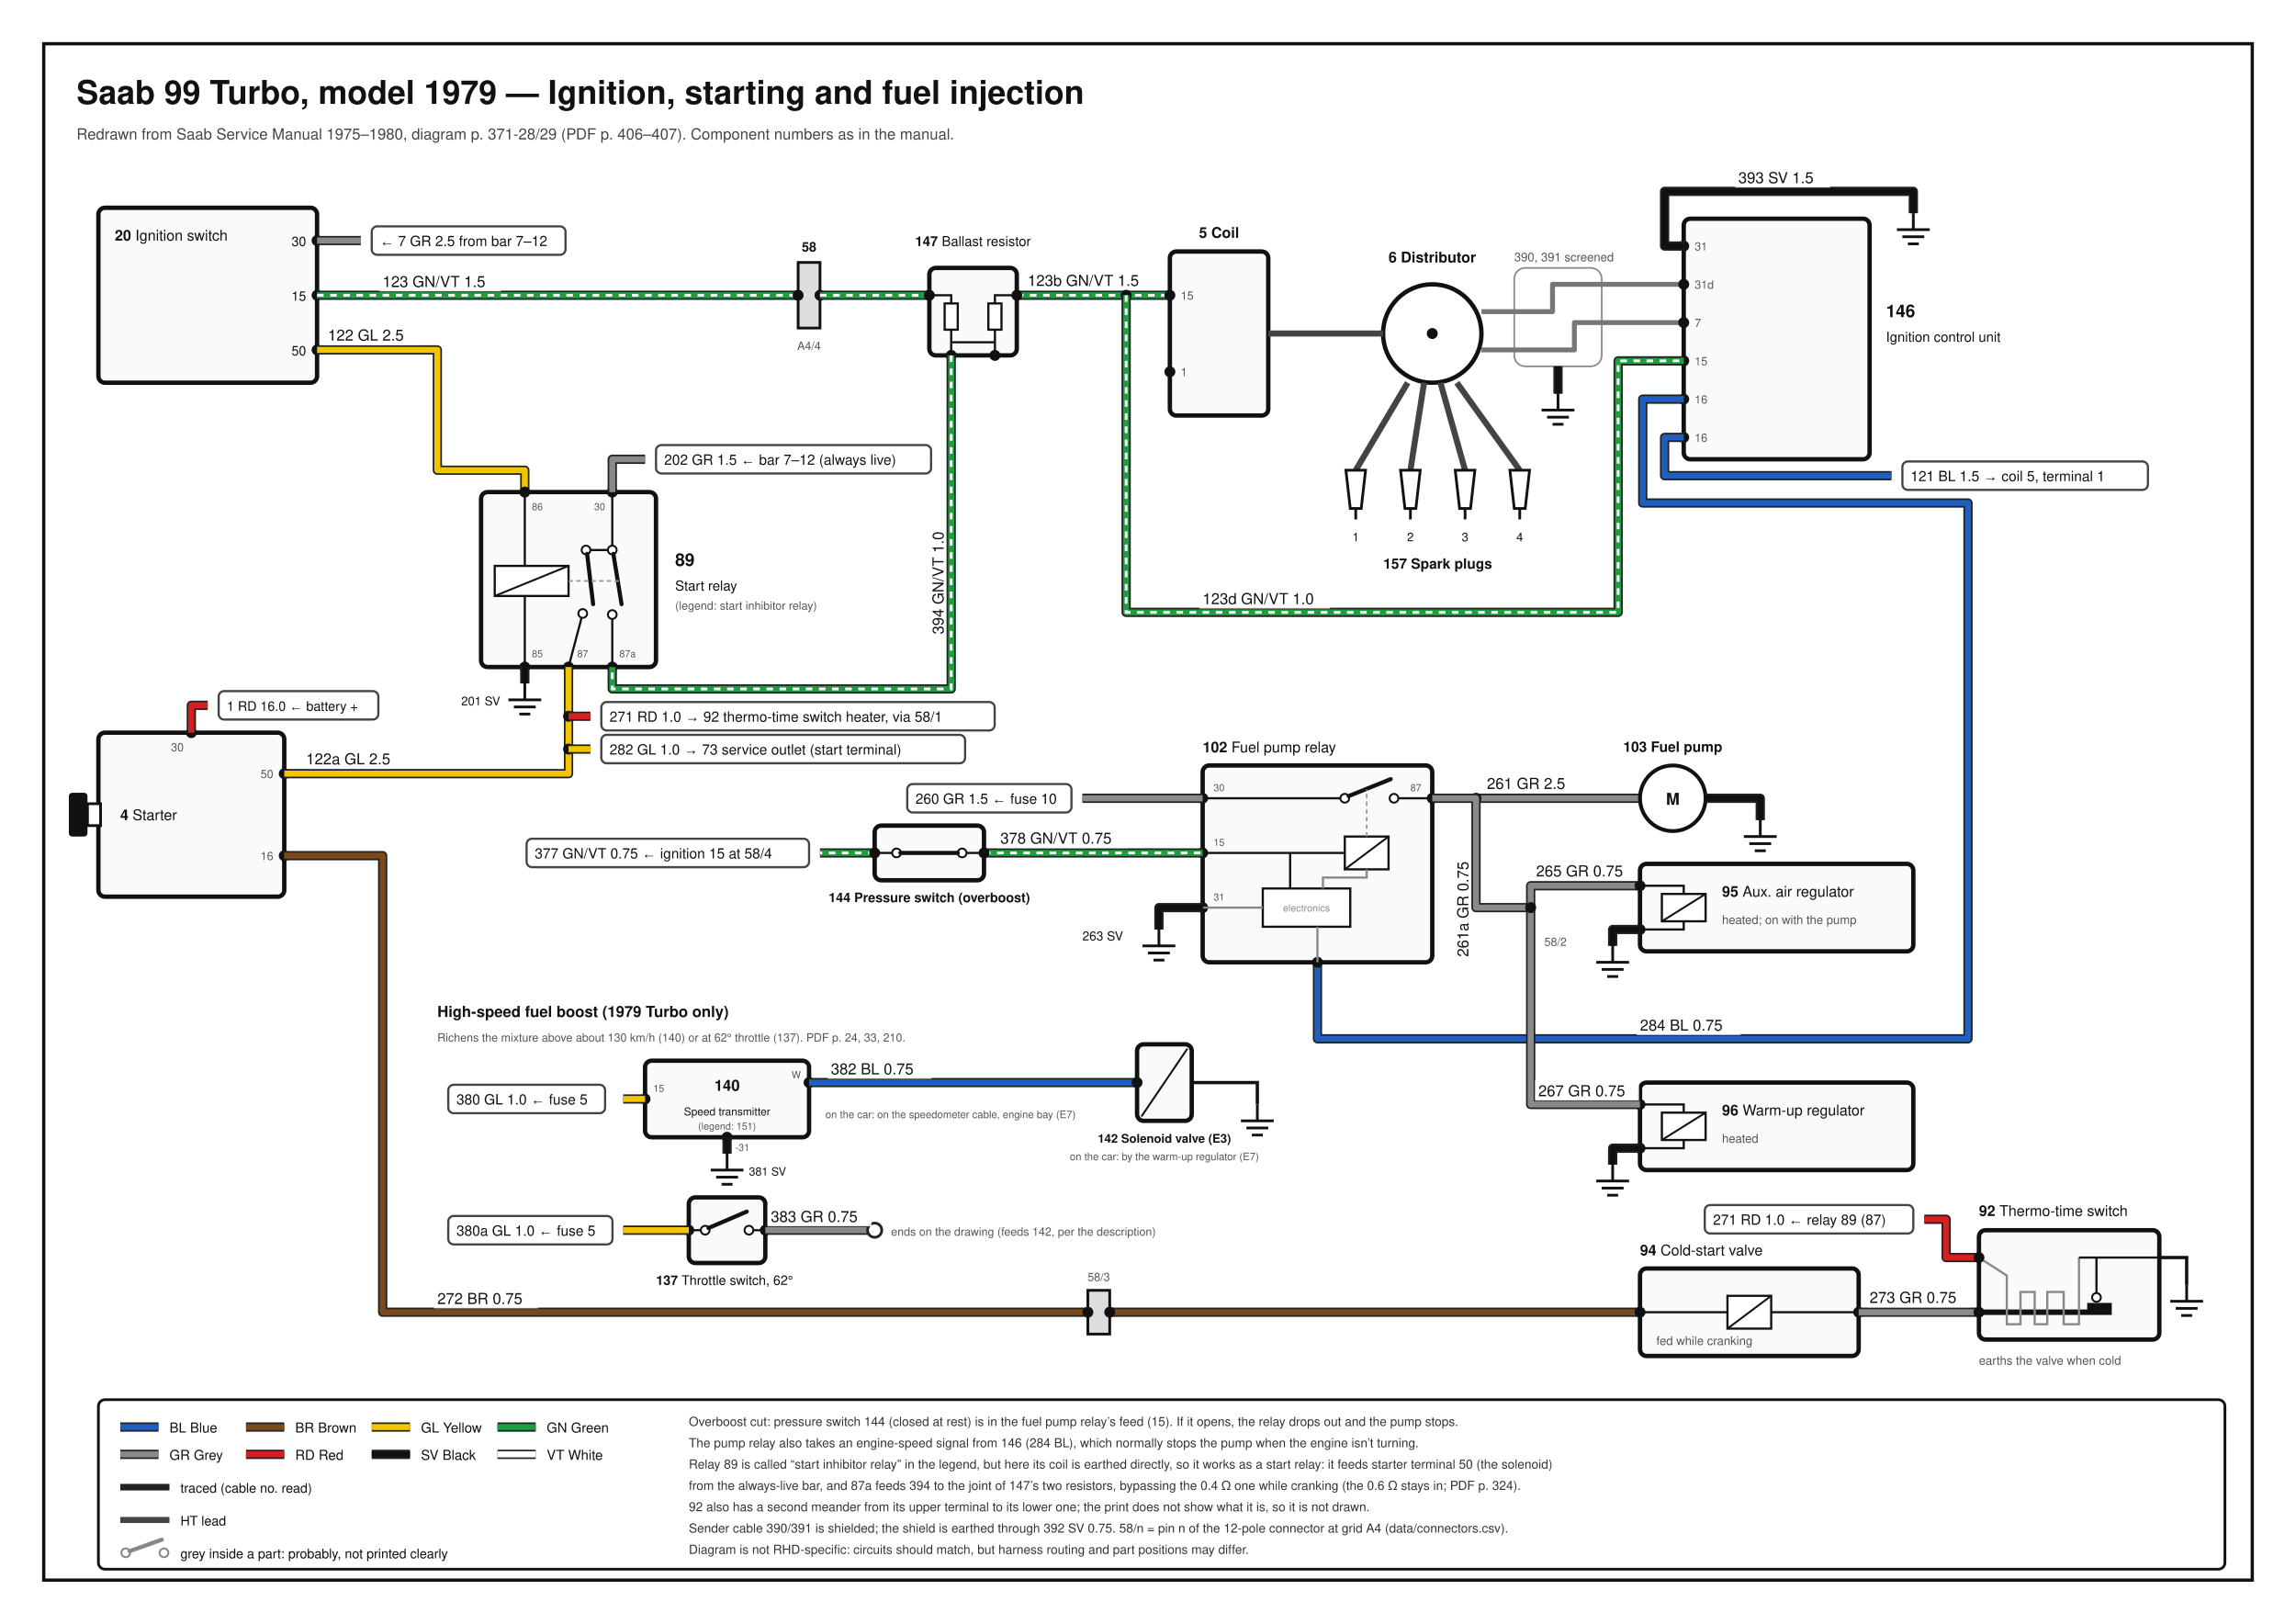
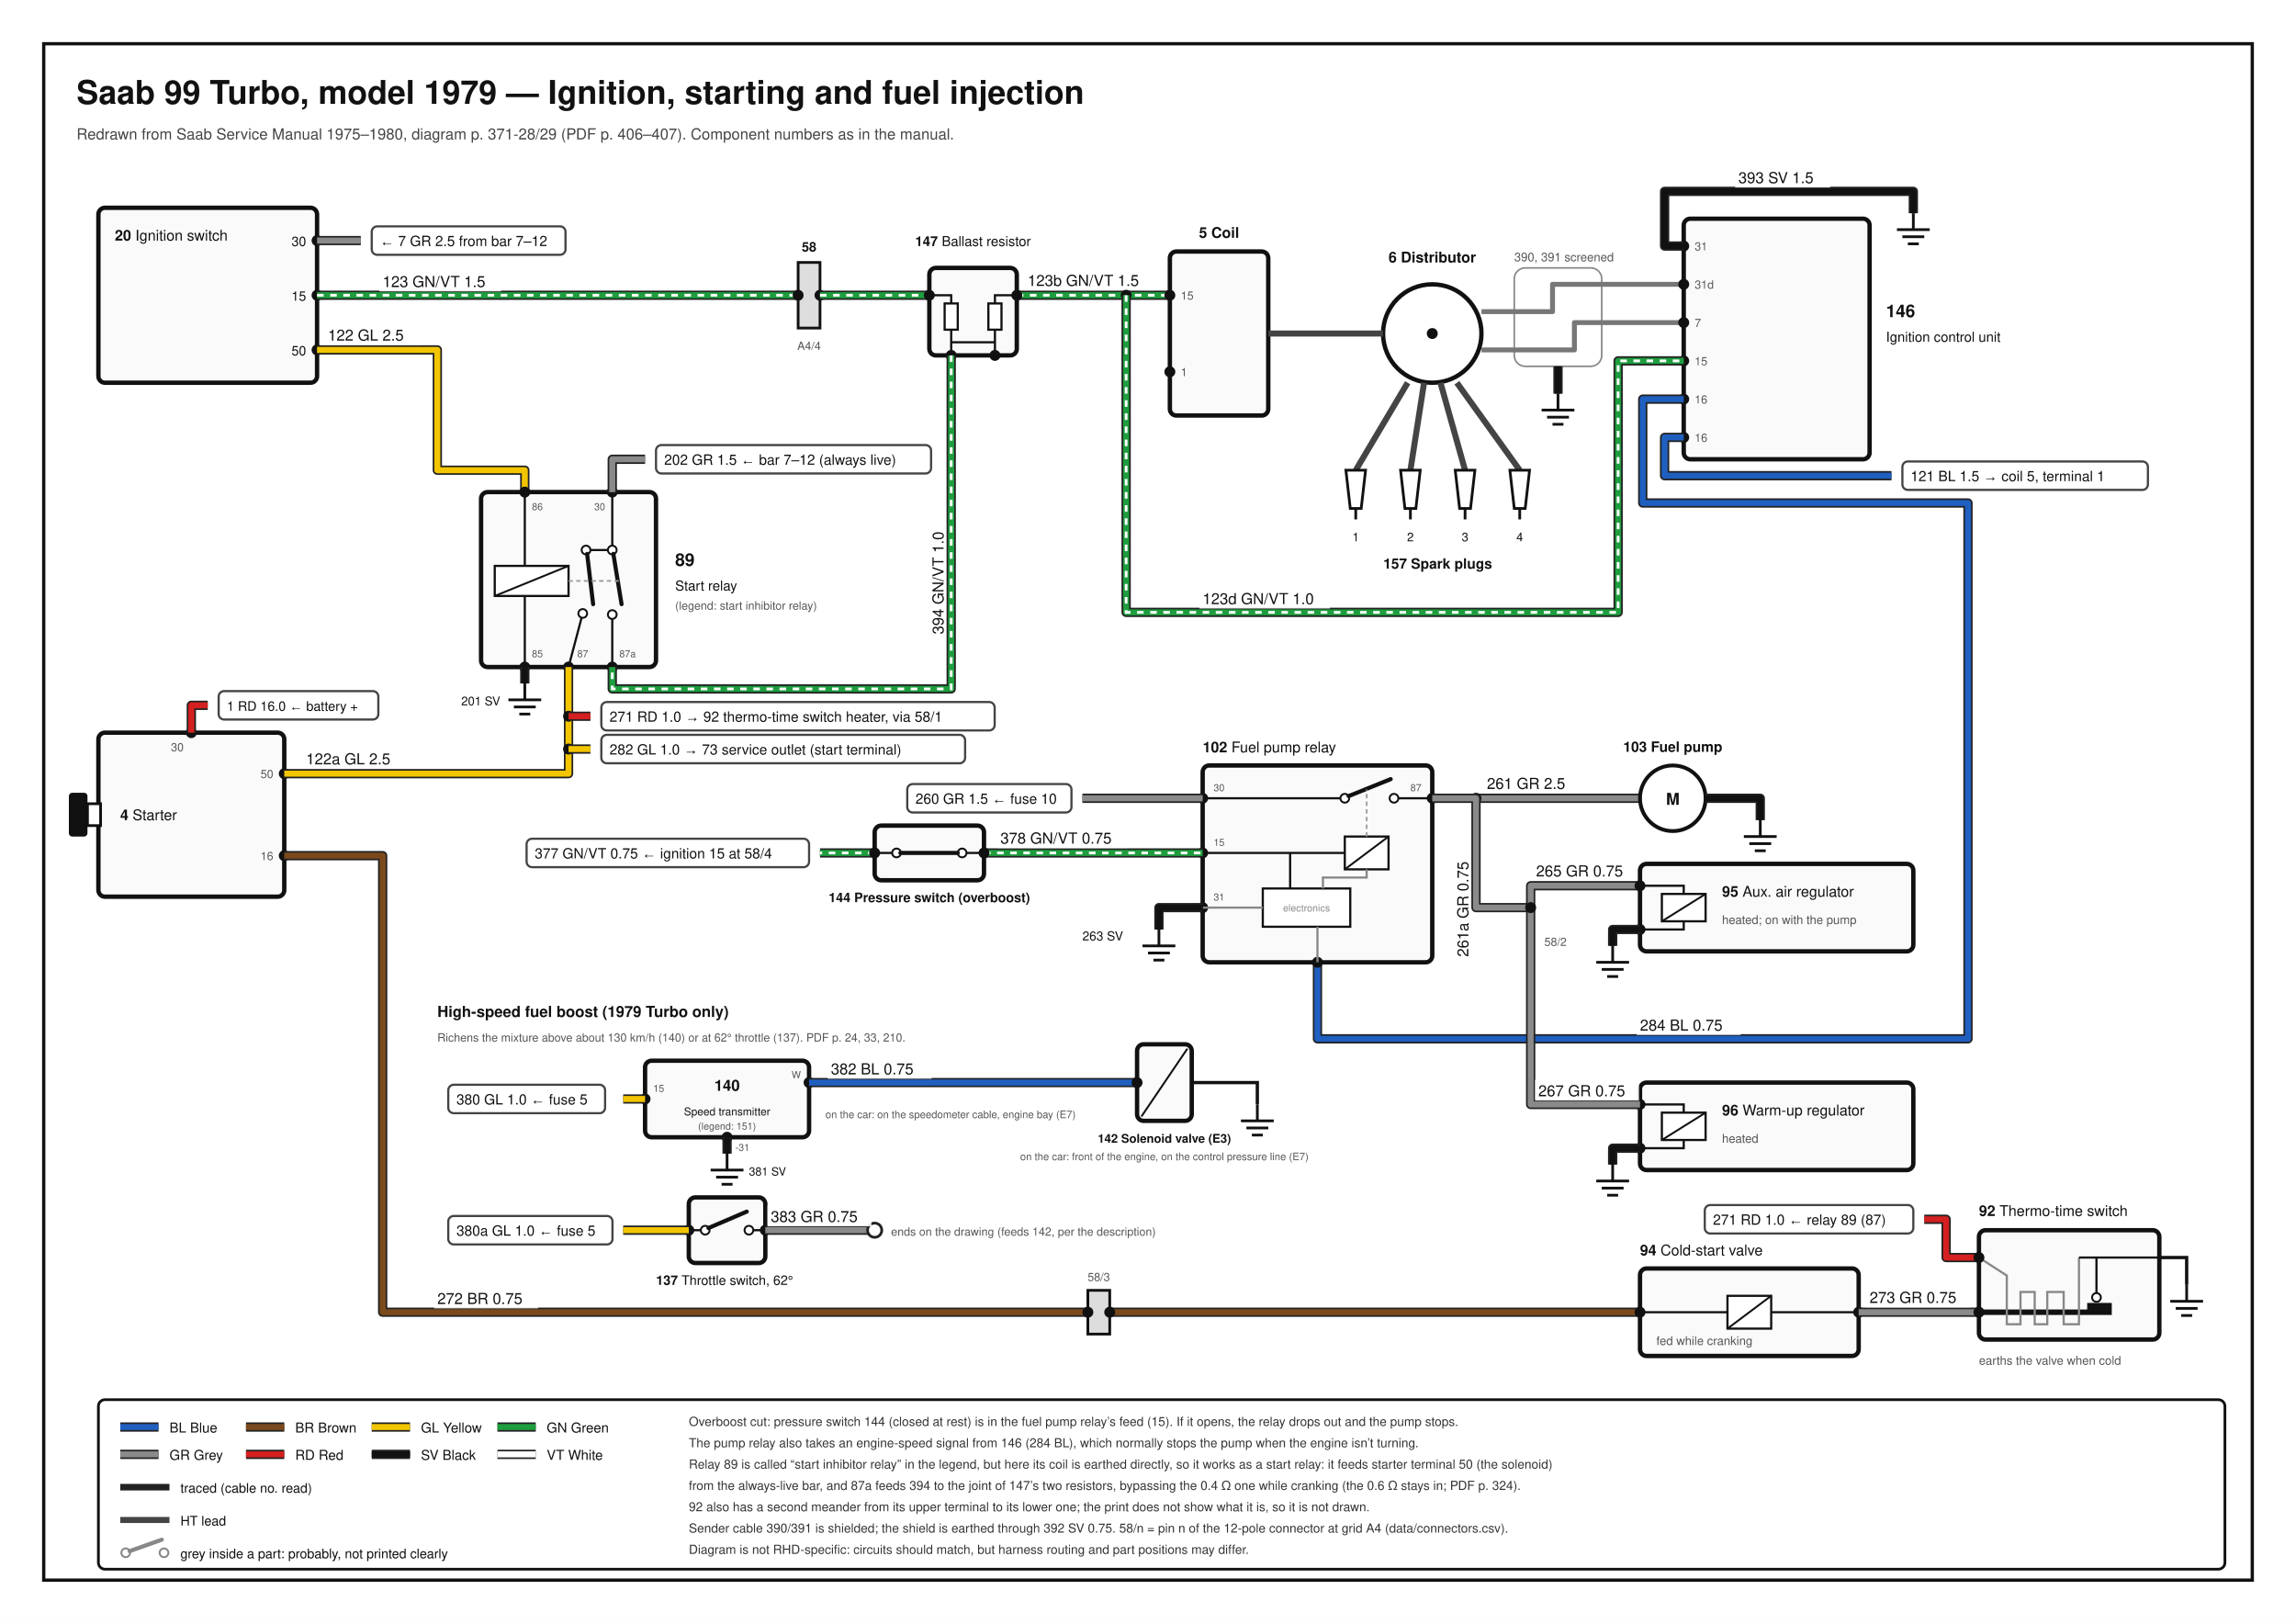
<svg xmlns="http://www.w3.org/2000/svg" width="420mm" height="297mm" viewBox="0 0 420 297" font-family="Helvetica, Arial, sans-serif">
  <rect width="420" height="297" fill="#fff" />
  <rect x="8" y="8" width="404" height="281" fill="none" stroke="#111" stroke-width=".6" />
  <text x="14" y="19" font-size="6" text-anchor="start" font-weight="bold" fill="#111">Saab 99 Turbo, model 1979 — Ignition, starting and fuel injection</text>
  <text x="14" y="25.5" font-size="2.8" text-anchor="start" font-weight="normal" fill="#444">Redrawn from Saab Service Manual 1975–1980, diagram p. 371-28/29 (PDF p. 406–407). Component numbers as in the manual.</text>
  <rect x="18" y="38" width="40" height="32" rx="1.2" fill="#fafafa" stroke="#111" stroke-width="0.8" />
  <text x="21" y="44" font-size="2.7" text-anchor="start" font-weight="normal" fill="#111">
    <tspan font-weight="bold">20</tspan> Ignition switch</text>
  <circle cx="58" cy="44" r="1.0" fill="#111" />
  <text x="56" y="45" font-size="2.4" text-anchor="end" font-weight="normal" fill="#111">30</text>
  <circle cx="58" cy="54" r="1.0" fill="#111" />
  <text x="56" y="55" font-size="2.4" text-anchor="end" font-weight="normal" fill="#111">15</text>
  <circle cx="58" cy="64" r="1.0" fill="#111" />
  <text x="56" y="65" font-size="2.4" text-anchor="end" font-weight="normal" fill="#111">50</text>
  <path d="M58,44 L66,44" fill="none" stroke="#222" stroke-width="1.7" stroke-linejoin="round" />
  <path d="M58,44 L66,44" fill="none" stroke="#8a8a8a" stroke-width="1.1" stroke-linejoin="round" />
  <rect x="68" y="41.4" width="35.448" height="5.2" rx="1" fill="#fff" stroke="#444" stroke-width=".4" />
  <text x="69.5" y="45" font-size="2.6" text-anchor="start" font-weight="normal" fill="#111">
    <tspan font-family="Arial">←</tspan> 7 GR 2.5 from bar 7–12</text>
  <path d="M58,54 L146,54" fill="none" stroke="#222" stroke-width="1.7" stroke-linejoin="round" />
  <path d="M58,54 L146,54" fill="none" stroke="#1e9e3e" stroke-width="1.1" stroke-linejoin="round" />
  <path d="M58,54 L146,54" fill="none" stroke="#ffffff" stroke-width="0.5" stroke-dasharray="1.2 1.2" />
  <rect x="69.4" y="49.5" width="22.26" height="3.8" fill="#fff" opacity=".85" />
  <text x="70" y="52.5" font-size="2.8" text-anchor="start" font-weight="normal" fill="#111">123 GN/VT 1.5</text>
  <path d="M58,64 L80,64 L80,86 L96,86 L96,90" fill="none" stroke="#222" stroke-width="1.7" stroke-linejoin="round" />
  <path d="M58,64 L80,64 L80,86 L96,86 L96,90" fill="none" stroke="#f2c500" stroke-width="1.1" stroke-linejoin="round" />
  <rect x="59.4" y="59.3" width="17.4" height="3.8" fill="#fff" opacity=".85" />
  <text x="60" y="62.3" font-size="2.8" text-anchor="start" font-weight="normal" fill="#111">122 GL 2.5</text>
  <rect x="18" y="134" width="34" height="30" rx="1.2" fill="#fafafa" stroke="#111" stroke-width="0.8" />
  <text x="22" y="150" font-size="2.7" text-anchor="start" font-weight="normal" fill="#111">
    <tspan font-weight="bold">4</tspan> Starter</text>
  <rect x="16" y="147" width="2.4" height="4" fill="#fff" stroke="#111" stroke-width=".5" />
  <rect x="12.6" y="145" width="3.4" height="8" rx=".6" fill="#111" />
  <circle cx="35" cy="134" r="1.0" fill="#111" />
  <text x="33.6" y="137.4" font-size="2.1" text-anchor="end" font-weight="normal" fill="#555">30</text>
  <circle cx="52" cy="141.5" r="1.0" fill="#111" />
  <text x="50" y="142.3" font-size="2.1" text-anchor="end" font-weight="normal" fill="#555">50</text>
  <circle cx="52" cy="156.5" r="1.0" fill="#111" />
  <text x="50" y="157.3" font-size="2.1" text-anchor="end" font-weight="normal" fill="#555">16</text>
  <path d="M35,134 L35,129 L38,129" fill="none" stroke="#222" stroke-width="1.7" stroke-linejoin="round" />
  <path d="M35,134 L35,129 L38,129" fill="none" stroke="#d42020" stroke-width="1.1" stroke-linejoin="round" />
  <rect x="40" y="126.4" width="29.208" height="5.2" rx="1" fill="#fff" stroke="#444" stroke-width=".4" />
  <text x="41.5" y="130" font-size="2.4" text-anchor="start" font-weight="normal" fill="#111">1 RD 16.0 <tspan font-family="Arial">←</tspan> battery +</text>
  <rect x="88" y="90" width="32" height="32" rx="1.2" fill="#fafafa" stroke="#111" stroke-width="0.8" />
  <text x="123.5" y="103.5" font-size="3.2" text-anchor="start" font-weight="bold" fill="#111">89</text>
  <text x="123.5" y="108" font-size="2.5" text-anchor="start" font-weight="normal" fill="#111">Start relay</text>
  <text x="123.5" y="111.5" font-size="2.1" text-anchor="start" font-weight="normal" fill="#555">(legend: start inhibitor relay)</text>
  <circle cx="96" cy="90" r="1.0" fill="#111" />
  <text x="97.3" y="93.3" font-size="1.8" text-anchor="start" font-weight="normal" fill="#555">86</text>
  <circle cx="112" cy="90" r="1.0" fill="#111" />
  <text x="110.7" y="93.3" font-size="1.8" text-anchor="end" font-weight="normal" fill="#555">30</text>
  <circle cx="96" cy="122" r="1.0" fill="#111" />
  <text x="97.3" y="120.2" font-size="1.8" text-anchor="start" font-weight="normal" fill="#555">85</text>
  <circle cx="104" cy="122" r="1.0" fill="#111" />
  <text x="105.6" y="120.2" font-size="1.8" text-anchor="start" font-weight="normal" fill="#555">87</text>
  <circle cx="112" cy="122" r="1.0" fill="#111" />
  <text x="113.3" y="120.2" font-size="1.8" text-anchor="start" font-weight="normal" fill="#555">87a</text>
  <rect x="90.5" y="103.5" width="13.5" height="5.5" fill="#fff" stroke="#111" stroke-width=".4" />
  <path d="M90.5,109 L104,103.5" stroke="#111" stroke-width=".35" />
  <path d="M96,90 L96,103.5" fill="none" stroke="#111" stroke-width=".4" />
  <path d="M96,109 L96,122" fill="none" stroke="#111" stroke-width=".4" />
  <circle cx="107.2" cy="100.6" r=".8" fill="#fff" stroke="#111" stroke-width=".35" />
  <circle cx="112" cy="100.6" r=".8" fill="#fff" stroke="#111" stroke-width=".35" />
  <path d="M112,90 L112,99.8" fill="none" stroke="#111" stroke-width=".4" />
  <path d="M108,100.6 L111.2,100.6" fill="none" stroke="#111" stroke-width=".4" />
  <circle cx="106.6" cy="112.2" r=".8" fill="#fff" stroke="#111" stroke-width=".35" />
  <circle cx="112" cy="112.4" r=".8" fill="#fff" stroke="#111" stroke-width=".35" />
  <path d="M106.39,112.97 L104,122" fill="none" stroke="#111" stroke-width=".4" />
  <path d="M112,113.2 L112,122" fill="none" stroke="#111" stroke-width=".4" />
  <path d="M107.4,101.3 L108.5,110.5" stroke="#111" stroke-width=".75" stroke-linecap="round" />
  <path d="M112.2,101.3 L113.7,110.5" stroke="#111" stroke-width=".75" stroke-linecap="round" />
  <path d="M104,106.25 L113.4,106.25" fill="none" stroke="#999" stroke-width=".3" stroke-dasharray=".8 .6" />
  <path d="M96,122 L96,125" fill="none" stroke="#222" stroke-width="1.7" stroke-linejoin="round" />
  <path d="M96,122 L96,125" fill="none" stroke="#111111" stroke-width="1.1" stroke-linejoin="round" />
  <path d="M96,125 v3 M93,128 h6 M94,129.3 h4 M95,130.6 h2" stroke="#111" stroke-width=".5" fill="none" />
  <text x="91.5" y="129" font-size="2.2" text-anchor="end" font-weight="normal" fill="#111">201 SV</text>
  <path d="M112,90 L112,84 L118,84" fill="none" stroke="#222" stroke-width="1.7" stroke-linejoin="round" />
  <path d="M112,90 L112,84 L118,84" fill="none" stroke="#8a8a8a" stroke-width="1.1" stroke-linejoin="round" />
  <rect x="120" y="81.4" width="50.32" height="5.2" rx="1" fill="#fff" stroke="#444" stroke-width=".4" />
  <text x="121.5" y="85" font-size="2.6" text-anchor="start" font-weight="normal" fill="#111">202 GR 1.5 <tspan font-family="Arial">←</tspan> bar 7–12 (always live)</text>
  <path d="M104,122 L104,141.5 L52,141.5" fill="none" stroke="#222" stroke-width="1.7" stroke-linejoin="round" />
  <path d="M104,122 L104,141.5 L52,141.5" fill="none" stroke="#f2c500" stroke-width="1.1" stroke-linejoin="round" />
  <rect x="55.4" y="136.8" width="19.02" height="3.8" fill="#fff" opacity=".85" />
  <text x="56" y="139.8" font-size="2.8" text-anchor="start" font-weight="normal" fill="#111">122a GL 2.5</text>
  <circle cx="104" cy="131" r="1.0" fill="#111" />
  <circle cx="104" cy="137" r="1.0" fill="#111" />
  <path d="M104,131 L108,131" fill="none" stroke="#222" stroke-width="1.7" stroke-linejoin="round" />
  <path d="M104,131 L108,131" fill="none" stroke="#d42020" stroke-width="1.1" stroke-linejoin="round" />
  <rect x="110" y="128.4" width="71.952" height="5.2" rx="1" fill="#fff" stroke="#444" stroke-width=".4" />
  <text x="111.5" y="132" font-size="2.6" text-anchor="start" font-weight="normal" fill="#111">271 RD 1.0 <tspan font-family="Arial">→</tspan> 92 thermo-time switch heater, via 58/1</text>
  <path d="M104,137 L108,137" fill="none" stroke="#222" stroke-width="1.7" stroke-linejoin="round" />
  <path d="M104,137 L108,137" fill="none" stroke="#f2c500" stroke-width="1.1" stroke-linejoin="round" />
  <rect x="110" y="134.4" width="66.544" height="5.2" rx="1" fill="#fff" stroke="#444" stroke-width=".4" />
  <text x="111.5" y="138" font-size="2.6" text-anchor="start" font-weight="normal" fill="#111">282 GL 1.0 <tspan font-family="Arial">→</tspan> 73 service outlet (start terminal)</text>
  <path d="M362,230 L356,230 L356,223 L352,223" fill="none" stroke="#222" stroke-width="1.7" stroke-linejoin="round" />
  <path d="M362,230 L356,230 L356,223 L352,223" fill="none" stroke="#d42020" stroke-width="1.1" stroke-linejoin="round" />
  <rect x="311.848" y="220.4" width="38.152" height="5.2" rx="1" fill="#fff" stroke="#444" stroke-width=".4" />
  <text x="313.348" y="224" font-size="2.6" text-anchor="start" font-weight="normal" fill="#111">271 RD 1.0 <tspan font-family="Arial">←</tspan> relay 89 (87)</text>
  <path d="M52,156.5 L70,156.5 L70,240 L300,240" fill="none" stroke="#222" stroke-width="1.7" stroke-linejoin="round" />
  <path d="M52,156.5 L70,156.5 L70,240 L300,240" fill="none" stroke="#7a4a1c" stroke-width="1.1" stroke-linejoin="round" />
  <rect x="79.4" y="235.5" width="19.02" height="3.8" fill="#fff" opacity=".85" />
  <text x="80" y="238.5" font-size="2.8" text-anchor="start" font-weight="normal" fill="#111">272 BR 0.75</text>
  <rect x="199" y="236" width="4" height="8" fill="#ddd" stroke="#111" stroke-width=".5" />
  <circle cx="199" cy="240" r="1.0" fill="#111" />
  <circle cx="203" cy="240" r="1.0" fill="#111" />
  <text x="201" y="234.3" font-size="2.1" text-anchor="middle" font-weight="normal" fill="#555">58/3</text>
  <rect x="146" y="48" width="4" height="12" fill="#ddd" stroke="#111" stroke-width=".5" />
  <circle cx="146" cy="54" r="1.0" fill="#111" />
  <circle cx="150" cy="54" r="1.0" fill="#111" />
  <text x="148" y="46" font-size="2.4" text-anchor="middle" font-weight="bold" fill="#111">58</text>
  <text x="148" y="64" font-size="2.1" text-anchor="middle" font-weight="normal" fill="#555">A4/4</text>
  <path d="M150,54 L170,54" fill="none" stroke="#222" stroke-width="1.7" stroke-linejoin="round" />
  <path d="M150,54 L170,54" fill="none" stroke="#1e9e3e" stroke-width="1.1" stroke-linejoin="round" />
  <path d="M150,54 L170,54" fill="none" stroke="#ffffff" stroke-width="0.5" stroke-dasharray="1.2 1.2" />
  <rect x="170" y="49" width="16" height="16" rx="1.2" fill="#fafafa" stroke="#111" stroke-width="0.8" />
  <text x="167.4" y="45" font-size="2.5" text-anchor="start" font-weight="normal" fill="#111">
    <tspan font-weight="bold">147</tspan> Ballast resistor</text>
  <circle cx="174" cy="65" r="1.0" fill="#111" />
  <rect x="172.8" y="55.5" width="2.4" height="4.8" fill="#fff" stroke="#111" stroke-width=".4" />
  <path d="M174,60.3 L174,65" fill="none" stroke="#111" stroke-width=".4" />
  <circle cx="182" cy="65" r="1.0" fill="#111" />
  <rect x="180.8" y="55.5" width="2.4" height="4.8" fill="#fff" stroke="#111" stroke-width=".4" />
  <path d="M182,60.3 L182,65" fill="none" stroke="#111" stroke-width=".4" />
  <path d="M170,54 L174,54 L174,55.5" fill="none" stroke="#111" stroke-width=".4" />
  <path d="M186,54 L182,54 L182,55.5" fill="none" stroke="#111" stroke-width=".4" />
  <path d="M174,62.6 L182,62.6" fill="none" stroke="#111" stroke-width=".4" />
  <path d="M186,54 L214,54" fill="none" stroke="#222" stroke-width="1.7" stroke-linejoin="round" />
  <path d="M186,54 L214,54" fill="none" stroke="#1e9e3e" stroke-width="1.1" stroke-linejoin="round" />
  <path d="M186,54 L214,54" fill="none" stroke="#ffffff" stroke-width="0.5" stroke-dasharray="1.2 1.2" />
  <rect x="187.4" y="49.3" width="23.88" height="3.8" fill="#fff" opacity=".85" />
  <text x="188" y="52.3" font-size="2.8" text-anchor="start" font-weight="normal" fill="#111">123b GN/VT 1.5</text>
  <circle cx="206" cy="54" r="1.0" fill="#111" />
  <circle cx="170" cy="54" r="1.0" fill="#111" />
  <circle cx="186" cy="54" r="1.0" fill="#111" />
  <path d="M174,65 L174,126 L112,126 L112,122" fill="none" stroke="#222" stroke-width="1.7" stroke-linejoin="round" />
  <path d="M174,65 L174,126 L112,126 L112,122" fill="none" stroke="#1e9e3e" stroke-width="1.1" stroke-linejoin="round" />
  <path d="M174,65 L174,126 L112,126 L112,122" fill="none" stroke="#ffffff" stroke-width="0.5" stroke-dasharray="1.2 1.2" />
  <text x="172.6" y="116" font-size="2.8" text-anchor="start" font-weight="normal" fill="#111" transform="rotate(-90 172.6 116)">394 GN/VT 1.0</text>
  <rect x="214" y="46" width="18" height="30" rx="1.2" fill="#fafafa" stroke="#111" stroke-width="0.8" />
  <text x="223" y="43.5" font-size="2.7" text-anchor="middle" font-weight="bold" fill="#111">5 Coil</text>
  <circle cx="214" cy="54" r="1.0" fill="#111" />
  <text x="216" y="54.8" font-size="2.1" text-anchor="start" font-weight="normal" fill="#555">15</text>
  <circle cx="214" cy="68" r="1.0" fill="#111" />
  <text x="216" y="68.8" font-size="2.1" text-anchor="start" font-weight="normal" fill="#555">1</text>
  <circle cx="262" cy="61" r="9" fill="#fff" stroke="#111" stroke-width=".8" />
  <circle cx="262" cy="61" r="1" fill="#111" />
  <text x="262" y="48" font-size="2.7" text-anchor="middle" font-weight="bold" fill="#111">6 Distributor</text>
  <path d="M232,61 L253,61" fill="none" stroke="#444" stroke-width="1.1" stroke-linejoin="round" />
  <path d="M257.5,70 L248,86" fill="none" stroke="#444" stroke-width="1.1" stroke-linejoin="round" />
  <path d="M246.2,86 h3.6 l-0.8,7 h-2 z" fill="#fff" stroke="#111" stroke-width=".5" />
  <path d="M248,93 v2" stroke="#111" stroke-width=".5" />
  <text x="248" y="99" font-size="2.2" text-anchor="middle" font-weight="normal" fill="#111">1</text>
  <path d="M260.5,70 L258,86" fill="none" stroke="#444" stroke-width="1.1" stroke-linejoin="round" />
  <path d="M256.2,86 h3.6 l-0.8,7 h-2 z" fill="#fff" stroke="#111" stroke-width=".5" />
  <path d="M258,93 v2" stroke="#111" stroke-width=".5" />
  <text x="258" y="99" font-size="2.2" text-anchor="middle" font-weight="normal" fill="#111">2</text>
  <path d="M263.5,70 L268,86" fill="none" stroke="#444" stroke-width="1.1" stroke-linejoin="round" />
  <path d="M266.2,86 h3.6 l-0.8,7 h-2 z" fill="#fff" stroke="#111" stroke-width=".5" />
  <path d="M268,93 v2" stroke="#111" stroke-width=".5" />
  <text x="268" y="99" font-size="2.2" text-anchor="middle" font-weight="normal" fill="#111">3</text>
  <path d="M266.5,70 L278,86" fill="none" stroke="#444" stroke-width="1.1" stroke-linejoin="round" />
  <path d="M276.2,86 h3.6 l-0.8,7 h-2 z" fill="#fff" stroke="#111" stroke-width=".5" />
  <path d="M278,93 v2" stroke="#111" stroke-width=".5" />
  <text x="278" y="99" font-size="2.2" text-anchor="middle" font-weight="normal" fill="#111">4</text>
  <text x="263" y="104" font-size="2.6" text-anchor="middle" font-weight="bold" fill="#111">157 Spark plugs</text>
  <rect x="277" y="49" width="16" height="18" rx="2" fill="none" stroke="#888" stroke-width=".3" />
  <path d="M271,57 L284,57 L284,52 L308,52" fill="none" stroke="#777" stroke-width="0.9" stroke-linejoin="round" />
  <text x="277" y="47.8" font-size="2.2" text-anchor="start" font-weight="normal" fill="#555">390, 391 screened</text>
  <path d="M271,64 L288,64 L288,59 L308,59" fill="none" stroke="#777" stroke-width="0.9" stroke-linejoin="round" />
  <path d="M285,67 L285,72" fill="none" stroke="#222" stroke-width="1.7" stroke-linejoin="round" />
  <path d="M285,67 L285,72" fill="none" stroke="#111111" stroke-width="1.1" stroke-linejoin="round" />
  <path d="M285,72 v3 M282,75 h6 M283,76.3 h4 M284,77.6 h2" stroke="#111" stroke-width=".5" fill="none" />
  <rect x="308" y="40" width="34" height="44" rx="1.2" fill="#fafafa" stroke="#111" stroke-width="0.8" />
  <text x="345" y="58" font-size="3.2" text-anchor="start" font-weight="bold" fill="#111">146</text>
  <text x="345" y="62.5" font-size="2.5" text-anchor="start" font-weight="normal" fill="#111">Ignition control unit</text>
  <circle cx="308" cy="45" r="1.0" fill="#111" />
  <text x="310" y="45.8" font-size="2.1" text-anchor="start" font-weight="normal" fill="#555">31</text>
  <circle cx="308" cy="52" r="1.0" fill="#111" />
  <text x="310" y="52.8" font-size="2.1" text-anchor="start" font-weight="normal" fill="#555">31d</text>
  <circle cx="308" cy="59" r="1.0" fill="#111" />
  <text x="310" y="59.8" font-size="2.1" text-anchor="start" font-weight="normal" fill="#555">7</text>
  <circle cx="308" cy="66" r="1.0" fill="#111" />
  <text x="310" y="66.8" font-size="2.1" text-anchor="start" font-weight="normal" fill="#555">15</text>
  <circle cx="308" cy="73" r="1.0" fill="#111" />
  <text x="310" y="73.8" font-size="2.1" text-anchor="start" font-weight="normal" fill="#555">16</text>
  <circle cx="308" cy="80" r="1.0" fill="#111" />
  <text x="310" y="80.8" font-size="2.1" text-anchor="start" font-weight="normal" fill="#555">16</text>
  <path d="M308,45 L304.5,45 L304.5,35 L350,35 L350,39" fill="none" stroke="#222" stroke-width="1.7" stroke-linejoin="round" />
  <path d="M308,45 L304.5,45 L304.5,35 L350,35 L350,39" fill="none" stroke="#111111" stroke-width="1.1" stroke-linejoin="round" />
  <rect x="317.4" y="30.5" width="17.4" height="3.8" fill="#fff" opacity=".85" />
  <text x="318" y="33.5" font-size="2.8" text-anchor="start" font-weight="normal" fill="#111">393 SV 1.5</text>
  <path d="M350,39 v3 M347,42 h6 M348,43.3 h4 M349,44.6 h2" stroke="#111" stroke-width=".5" fill="none" />
  <path d="M206,54 L206,112 L296,112 L296,66 L308,66" fill="none" stroke="#222" stroke-width="1.7" stroke-linejoin="round" />
  <path d="M206,54 L206,112 L296,112 L296,66 L308,66" fill="none" stroke="#1e9e3e" stroke-width="1.1" stroke-linejoin="round" />
  <path d="M206,54 L206,112 L296,112 L296,66 L308,66" fill="none" stroke="#ffffff" stroke-width="0.5" stroke-dasharray="1.2 1.2" />
  <rect x="219.4" y="107.5" width="23.88" height="3.8" fill="#fff" opacity=".85" />
  <text x="220" y="110.5" font-size="2.8" text-anchor="start" font-weight="normal" fill="#111">123d GN/VT 1.0</text>
  <path d="M308,80 L304.5,80 L304.5,87 L346,87" fill="none" stroke="#222" stroke-width="1.7" stroke-linejoin="round" />
  <path d="M308,80 L304.5,80 L304.5,87 L346,87" fill="none" stroke="#1f5fbf" stroke-width="1.1" stroke-linejoin="round" />
  <rect x="348" y="84.4" width="44.912" height="5.2" rx="1" fill="#fff" stroke="#444" stroke-width=".4" />
  <text x="349.5" y="88" font-size="2.6" text-anchor="start" font-weight="normal" fill="#111">121 BL 1.5 <tspan font-family="Arial">→</tspan> coil 5, terminal 1</text>
  <path d="M308,73 L300.5,73 L300.5,92 L360,92 L360,190 L241,190 L241,176" fill="none" stroke="#222" stroke-width="1.7" stroke-linejoin="round" />
  <path d="M308,73 L300.5,73 L300.5,92 L360,92 L360,190 L241,190 L241,176" fill="none" stroke="#1f5fbf" stroke-width="1.1" stroke-linejoin="round" />
  <rect x="299.4" y="185.5" width="19.02" height="3.8" fill="#fff" opacity=".85" />
  <text x="300" y="188.5" font-size="2.8" text-anchor="start" font-weight="normal" fill="#111">284 BL 0.75</text>
  <rect x="220" y="140" width="42" height="36" rx="1.2" fill="#fafafa" stroke="#111" stroke-width="0.8" />
  <text x="220" y="137.6" font-size="2.7" text-anchor="start" font-weight="normal" fill="#111">
    <tspan font-weight="bold">102</tspan> Fuel pump relay</text>
  <circle cx="220" cy="146" r="1.0" fill="#111" />
  <text x="222" y="144.7" font-size="1.8" text-anchor="start" font-weight="normal" fill="#555">30</text>
  <circle cx="220" cy="156" r="1.0" fill="#111" />
  <text x="222" y="154.7" font-size="1.8" text-anchor="start" font-weight="normal" fill="#555">15</text>
  <circle cx="220" cy="166" r="1.0" fill="#111" />
  <text x="222" y="164.7" font-size="1.8" text-anchor="start" font-weight="normal" fill="#555">31</text>
  <circle cx="262" cy="146" r="1.0" fill="#111" />
  <text x="260" y="144.7" font-size="1.8" text-anchor="end" font-weight="normal" fill="#555">87</text>
  <circle cx="241" cy="176" r="1.0" fill="#111" />
  <path d="M220,146 L245.2,146" fill="none" stroke="#111" stroke-width=".4" />
  <circle cx="246" cy="146" r=".8" fill="#fff" stroke="#111" stroke-width=".35" />
  <circle cx="255" cy="146" r=".8" fill="#fff" stroke="#111" stroke-width=".35" />
  <path d="M255.8,146 L262,146" fill="none" stroke="#111" stroke-width=".4" />
  <path d="M246.7,145.6 L254.4,142.5" stroke="#111" stroke-width=".75" stroke-linecap="round" />
  <rect x="246" y="153" width="8" height="6" fill="#fff" stroke="#111" stroke-width=".4" />
  <path d="M246,159 L254,153" stroke="#111" stroke-width=".35" />
  <path d="M220,156 L246,156" fill="none" stroke="#111" stroke-width=".4" />
  <path d="M250,153 L250,144.4" fill="none" stroke="#999" stroke-width=".3" stroke-dasharray=".8 .6" />
  <rect x="231" y="162.5" width="16" height="7" fill="#fff" stroke="#111" stroke-width=".4" />
  <text x="239.0" y="166.7" font-size="1.8" text-anchor="middle" font-weight="normal" fill="#888">electronics</text>
  <path d="M236,156 L236,162.5" fill="none" stroke="#111" stroke-width=".4" />
  <path d="M220,166 L231,166" fill="none" stroke="#888" stroke-width=".4" />
  <path d="M250,159 L250,160.5 L242,160.5 L242,162.5" fill="none" stroke="#888" stroke-width=".4" />
  <path d="M241,169.5 L241,176" fill="none" stroke="#888" stroke-width=".4" />
  <path d="M220,146 L198,146" fill="none" stroke="#222" stroke-width="1.7" stroke-linejoin="round" />
  <path d="M220,146 L198,146" fill="none" stroke="#8a8a8a" stroke-width="1.1" stroke-linejoin="round" />
  <rect x="165.96" y="143.4" width="30.04" height="5.2" rx="1" fill="#fff" stroke="#444" stroke-width=".4" />
  <text x="167.46" y="147" font-size="2.6" text-anchor="start" font-weight="normal" fill="#111">260 GR 1.5 <tspan font-family="Arial">←</tspan> fuse 10</text>
  <rect x="160" y="151" width="20" height="10" rx="1.2" fill="#fafafa" stroke="#111" stroke-width="0.8" />
  <path d="M160,156 L163.2,156" fill="none" stroke="#111" stroke-width=".4" />
  <path d="M176.8,156 L180,156" fill="none" stroke="#111" stroke-width=".4" />
  <circle cx="164" cy="156" r=".8" fill="#fff" stroke="#111" stroke-width=".35" />
  <circle cx="176" cy="156" r=".8" fill="#fff" stroke="#111" stroke-width=".35" />
  <path d="M164.7,156 L175.2,156" stroke="#111" stroke-width=".75" stroke-linecap="round" />
  <text x="170" y="165" font-size="2.4" text-anchor="middle" font-weight="bold" fill="#111">144 Pressure switch (overboost)</text>
  <path d="M180,156 L220,156" fill="none" stroke="#222" stroke-width="1.7" stroke-linejoin="round" />
  <path d="M180,156 L220,156" fill="none" stroke="#1e9e3e" stroke-width="1.1" stroke-linejoin="round" />
  <path d="M180,156 L220,156" fill="none" stroke="#ffffff" stroke-width="0.5" stroke-dasharray="1.2 1.2" />
  <rect x="182.4" y="151.3" width="23.88" height="3.8" fill="#fff" opacity=".85" />
  <text x="183" y="154.3" font-size="2.8" text-anchor="start" font-weight="normal" fill="#111">378 GN/VT 0.75</text>
  <path d="M160,156 L150,156" fill="none" stroke="#222" stroke-width="1.7" stroke-linejoin="round" />
  <path d="M160,156 L150,156" fill="none" stroke="#1e9e3e" stroke-width="1.1" stroke-linejoin="round" />
  <path d="M160,156 L150,156" fill="none" stroke="#ffffff" stroke-width="0.5" stroke-dasharray="1.2 1.2" />
  <rect x="96.328" y="153.4" width="51.672" height="5.2" rx="1" fill="#fff" stroke="#444" stroke-width=".4" />
  <text x="97.828" y="157" font-size="2.6" text-anchor="start" font-weight="normal" fill="#111">377 GN/VT 0.75 <tspan font-family="Arial">←</tspan> ignition 15 at 58/4</text>
  <circle cx="160" cy="156" r="1.0" fill="#111" />
  <circle cx="180" cy="156" r="1.0" fill="#111" />
  <path d="M220,166 L212,166 L212,170" fill="none" stroke="#222" stroke-width="1.7" stroke-linejoin="round" />
  <path d="M220,166 L212,166 L212,170" fill="none" stroke="#111111" stroke-width="1.1" stroke-linejoin="round" />
  <path d="M212,170 v3 M209,173 h6 M210,174.3 h4 M211,175.6 h2" stroke="#111" stroke-width=".5" fill="none" />
  <text x="198" y="172" font-size="2.3" text-anchor="start" font-weight="normal" fill="#111">263 SV</text>
  <path d="M270,146 L300,146" fill="none" stroke="#222" stroke-width="1.7" stroke-linejoin="round" />
  <path d="M270,146 L300,146" fill="none" stroke="#8a8a8a" stroke-width="1.1" stroke-linejoin="round" />
  <rect x="271.4" y="141.3" width="17.4" height="3.8" fill="#fff" opacity=".85" />
  <text x="272" y="144.3" font-size="2.8" text-anchor="start" font-weight="normal" fill="#111">261 GR 2.5</text>
  <circle cx="270" cy="146" r="1.0" fill="#111" />
  <circle cx="306" cy="146" r="6" fill="#fff" stroke="#111" stroke-width=".7" />
  <text x="306" y="147.2" font-size="3" text-anchor="middle" font-weight="bold" fill="#111">M</text>
  <text x="306" y="137.5" font-size="2.6" text-anchor="middle" font-weight="bold" fill="#111">103 Fuel pump</text>
  <path d="M312,146 L322,146 L322,150" fill="none" stroke="#222" stroke-width="1.7" stroke-linejoin="round" />
  <path d="M312,146 L322,146 L322,150" fill="none" stroke="#111111" stroke-width="1.1" stroke-linejoin="round" />
  <path d="M322,150 v3 M319,153 h6 M320,154.3 h4 M321,155.6 h2" stroke="#111" stroke-width=".5" fill="none" />
  <path d="M262,146 L270,146 L270,166 L280,166" fill="none" stroke="#222" stroke-width="1.7" stroke-linejoin="round" />
  <path d="M262,146 L270,146 L270,166 L280,166" fill="none" stroke="#8a8a8a" stroke-width="1.1" stroke-linejoin="round" />
  <text x="268.6" y="175" font-size="2.8" text-anchor="start" font-weight="normal" fill="#111" transform="rotate(-90 268.6 175)">261a GR 0.75</text>
  <path d="M280,166 L280,162 L300,162" fill="none" stroke="#222" stroke-width="1.7" stroke-linejoin="round" />
  <path d="M280,166 L280,162 L300,162" fill="none" stroke="#8a8a8a" stroke-width="1.1" stroke-linejoin="round" />
  <rect x="280.4" y="157.3" width="19.02" height="3.8" fill="#fff" opacity=".85" />
  <text x="281" y="160.3" font-size="2.8" text-anchor="start" font-weight="normal" fill="#111">265 GR 0.75</text>
  <rect x="300" y="158" width="50" height="16" rx="1.2" fill="#fafafa" stroke="#111" stroke-width="0.8" />
  <circle cx="300" cy="162" r="1.0" fill="#111" />
  <circle cx="300" cy="170" r="1.0" fill="#111" />
  <rect x="304" y="163.5" width="8" height="5" fill="#fff" stroke="#111" stroke-width=".4" />
  <path d="M304,168.5 L312,163.5" stroke="#111" stroke-width=".35" />
  <path d="M300,162 L308,162 L308,163.5" fill="none" stroke="#111" stroke-width=".4" />
  <path d="M300,170 L308,170 L308,168.5" fill="none" stroke="#111" stroke-width=".4" />
  <text x="315" y="164" font-size="2.7" text-anchor="start" font-weight="normal" fill="#111">
    <tspan font-weight="bold">95</tspan> Aux. air regulator</text>
  <text x="315" y="169" font-size="2.2" text-anchor="start" font-weight="normal" fill="#555">heated; on with the pump</text>
  <path d="M300,170 L295,170 L295,173" fill="none" stroke="#222" stroke-width="1.7" stroke-linejoin="round" />
  <path d="M300,170 L295,170 L295,173" fill="none" stroke="#111111" stroke-width="1.1" stroke-linejoin="round" />
  <path d="M295,173 v3 M292,176 h6 M293,177.3 h4 M294,178.6 h2" stroke="#111" stroke-width=".5" fill="none" />
  <rect x="300" y="198" width="50" height="16" rx="1.2" fill="#fafafa" stroke="#111" stroke-width="0.8" />
  <circle cx="300" cy="202" r="1.0" fill="#111" />
  <circle cx="300" cy="210" r="1.0" fill="#111" />
  <rect x="304" y="203.5" width="8" height="5" fill="#fff" stroke="#111" stroke-width=".4" />
  <path d="M304,208.5 L312,203.5" stroke="#111" stroke-width=".35" />
  <path d="M300,202 L308,202 L308,203.5" fill="none" stroke="#111" stroke-width=".4" />
  <path d="M300,210 L308,210 L308,208.5" fill="none" stroke="#111" stroke-width=".4" />
  <text x="315" y="204" font-size="2.7" text-anchor="start" font-weight="normal" fill="#111">
    <tspan font-weight="bold">96</tspan> Warm-up regulator</text>
  <text x="315" y="209" font-size="2.2" text-anchor="start" font-weight="normal" fill="#555">heated</text>
  <path d="M300,202 L280,202 L280,166" fill="none" stroke="#222" stroke-width="1.7" stroke-linejoin="round" />
  <path d="M300,202 L280,202 L280,166" fill="none" stroke="#8a8a8a" stroke-width="1.1" stroke-linejoin="round" />
  <rect x="280.8" y="197.5" width="19.02" height="3.8" fill="#fff" opacity=".85" />
  <text x="281.4" y="200.5" font-size="2.8" text-anchor="start" font-weight="normal" fill="#111">267 GR 0.75</text>
  <text x="282.5" y="173" font-size="2.1" text-anchor="start" font-weight="normal" fill="#555">58/2</text>
  <circle cx="280" cy="166" r="1.0" fill="#111" />
  <path d="M300,210 L295,210 L295,213" fill="none" stroke="#222" stroke-width="1.7" stroke-linejoin="round" />
  <path d="M300,210 L295,210 L295,213" fill="none" stroke="#111111" stroke-width="1.1" stroke-linejoin="round" />
  <path d="M295,213 v3 M292,216 h6 M293,217.3 h4 M294,218.6 h2" stroke="#111" stroke-width=".5" fill="none" />
  <rect x="300" y="232" width="40" height="16" rx="1.2" fill="#fafafa" stroke="#111" stroke-width="0.8" />
  <text x="300" y="229.6" font-size="2.7" text-anchor="start" font-weight="normal" fill="#111">
    <tspan font-weight="bold">94</tspan> Cold-start valve</text>
  <text x="303" y="246" font-size="2.2" text-anchor="start" font-weight="normal" fill="#555">fed while cranking</text>
  <rect x="316" y="237" width="8" height="6" fill="#fff" stroke="#111" stroke-width=".4" />
  <path d="M316,243 L324,237" stroke="#111" stroke-width=".35" />
  <path d="M300,240 L316,240" fill="none" stroke="#111" stroke-width=".4" />
  <path d="M324,240 L340,240" fill="none" stroke="#111" stroke-width=".4" />
  <circle cx="300" cy="240" r="1.0" fill="#111" />
  <circle cx="340" cy="240" r="1.0" fill="#111" />
  <path d="M340,240 L362,240" fill="none" stroke="#222" stroke-width="1.7" stroke-linejoin="round" />
  <path d="M340,240 L362,240" fill="none" stroke="#8a8a8a" stroke-width="1.1" stroke-linejoin="round" />
  <rect x="341.4" y="235.3" width="19.02" height="3.8" fill="#fff" opacity=".85" />
  <text x="342" y="238.3" font-size="2.8" text-anchor="start" font-weight="normal" fill="#111">273 GR 0.75</text>
  <rect x="362" y="225" width="33" height="20" rx="1.2" fill="#fafafa" stroke="#111" stroke-width="0.8" />
  <text x="362" y="222.4" font-size="2.7" text-anchor="start" font-weight="normal" fill="#111">
    <tspan font-weight="bold">92</tspan> Thermo-time switch</text>
  <text x="362" y="249.6" font-size="2.2" text-anchor="start" font-weight="normal" fill="#555">earths the valve when cold</text>
  <path d="M362,239.5 H381.8 V238.3 H386.3 V240.5 H362 Z" fill="#111" />
  <path d="M380.3,230 L380.3,242.2 L377.5,242.2 L377.5,236.3 L374.5,236.3 L374.5,242.2 L372.2,242.2 L372.2,236.3 L369.6,236.3 L369.6,242.2 L367.1,242.2 L367.1,233.3 L362,230" fill="none" stroke="#888" stroke-width=".4" />
  <path d="M395,230 L380.3,230" fill="none" stroke="#111" stroke-width=".4" />
  <path d="M383.5,230 L383.5,236.5" fill="none" stroke="#111" stroke-width=".4" />
  <circle cx="383.5" cy="237.3" r=".8" fill="#fff" stroke="#111" stroke-width=".35" />
  <circle cx="362" cy="230" r="1.0" fill="#111" />
  <circle cx="362" cy="240" r="1.0" fill="#111" />
  <path d="M395,230 h5 v5" stroke="#111" stroke-width=".6" fill="none" />
  <path d="M400,235 v3 M397,238 h6 M398,239.3 h4 M399,240.6 h2" stroke="#111" stroke-width=".5" fill="none" />
  <text x="80" y="186" font-size="2.8" text-anchor="start" font-weight="bold" fill="#111">High-speed fuel boost (1979 Turbo only)</text>
  <text x="80" y="190.5" font-size="2.1" text-anchor="start" font-weight="normal" fill="#555">Richens the mixture above about 130 km/h (140) or at 62° throttle (137). PDF p. 24, 33, 210.</text>
  <rect x="118" y="194" width="30" height="14" rx="1.2" fill="#fafafa" stroke="#111" stroke-width="0.8" />
  <text x="133" y="199.5" font-size="2.8" text-anchor="middle" font-weight="bold" fill="#111">140</text>
  <text x="133" y="204" font-size="2.0" text-anchor="middle" font-weight="normal" fill="#111">Speed transmitter</text>
  <text x="133" y="206.6" font-size="1.8" text-anchor="middle" font-weight="normal" fill="#555">(legend: 151)</text>
  <circle cx="118" cy="201" r="1.0" fill="#111" />
  <text x="119.5" y="199.7" font-size="1.8" text-anchor="start" font-weight="normal" fill="#555">15</text>
  <circle cx="148" cy="198" r="1.0" fill="#111" />
  <text x="146.5" y="197.2" font-size="1.8" text-anchor="end" font-weight="normal" fill="#555">W</text>
  <circle cx="133" cy="208" r="1.0" fill="#111" />
  <text x="134.5" y="210.5" font-size="1.8" text-anchor="start" font-weight="normal" fill="#555">-31</text>
  <path d="M114,201 L118,201" fill="none" stroke="#222" stroke-width="1.7" stroke-linejoin="round" />
  <path d="M114,201 L118,201" fill="none" stroke="#f2c500" stroke-width="1.1" stroke-linejoin="round" />
  <rect x="82" y="198.4" width="28.688" height="5.2" rx="1" fill="#fff" stroke="#444" stroke-width=".4" />
  <text x="83.5" y="202" font-size="2.6" text-anchor="start" font-weight="normal" fill="#111">380 GL 1.0 <tspan font-family="Arial">←</tspan> fuse 5</text>
  <path d="M133,208 L133,211" fill="none" stroke="#222" stroke-width="1.7" stroke-linejoin="round" />
  <path d="M133,208 L133,211" fill="none" stroke="#111111" stroke-width="1.1" stroke-linejoin="round" />
  <path d="M133,211 v3 M130,214 h6 M131,215.3 h4 M132,216.6 h2" stroke="#111" stroke-width=".5" fill="none" />
  <text x="137" y="215" font-size="2.1" text-anchor="start" font-weight="normal" fill="#111">381 SV</text>
  <path d="M148,198 L208,198" fill="none" stroke="#222" stroke-width="1.7" stroke-linejoin="round" />
  <path d="M148,198 L208,198" fill="none" stroke="#1f5fbf" stroke-width="1.1" stroke-linejoin="round" />
  <rect x="151.4" y="193.5" width="19.02" height="3.8" fill="#fff" opacity=".85" />
  <text x="152" y="196.5" font-size="2.8" text-anchor="start" font-weight="normal" fill="#111">382 BL 0.75</text>
  <text x="151" y="204.5" font-size="1.9" text-anchor="start" font-weight="normal" fill="#555">on the car: on the speedometer cable, engine bay (E7)</text>
  <rect x="208" y="191" width="10" height="14" rx="1.2" fill="#fafafa" stroke="#111" stroke-width="0.8" />
  <path d="M208.8,204.2 L217.2,191.8" stroke="#111" stroke-width=".35" />
  <circle cx="208" cy="198" r="1.0" fill="#111" />
  <path d="M218,198 h12 v4" stroke="#111" stroke-width=".6" fill="none" />
  <path d="M230,202 v3 M227,205 h6 M228,206.3 h4 M229,207.6 h2" stroke="#111" stroke-width=".5" fill="none" />
  <text x="213" y="209" font-size="2.2" text-anchor="middle" font-weight="bold" fill="#111">142 Solenoid valve (E3)</text>
-   <text x="213" y="212.2" font-size="1.9" text-anchor="middle" font-weight="normal" fill="#555">on the car: by the warm-up regulator (E7)</text>
+   <text x="213" y="212.2" font-size="1.9" text-anchor="middle" font-weight="normal" fill="#555">on the car: front of the engine, on the control pressure line (E7)</text>
  <rect x="126" y="219" width="14" height="12" rx="1.2" fill="#fafafa" stroke="#111" stroke-width="0.8" />
  <circle cx="126" cy="225" r="1.0" fill="#111" />
  <circle cx="140" cy="225" r="1.0" fill="#111" />
  <path d="M126,225 L128.2,225" fill="none" stroke="#111" stroke-width=".4" />
  <circle cx="129" cy="225" r=".8" fill="#fff" stroke="#111" stroke-width=".35" />
  <circle cx="137" cy="225" r=".8" fill="#fff" stroke="#111" stroke-width=".35" />
  <path d="M137.8,225 L140,225" fill="none" stroke="#111" stroke-width=".4" />
  <path d="M129.6,224.6 L136.6,221.6" stroke="#111" stroke-width=".75" stroke-linecap="round" />
  <text x="120" y="235" font-size="2.4" text-anchor="start" font-weight="normal" fill="#111">
    <tspan font-weight="bold">137</tspan> Throttle switch, 62°</text>
  <path d="M114,225 L126,225" fill="none" stroke="#222" stroke-width="1.7" stroke-linejoin="round" />
  <path d="M114,225 L126,225" fill="none" stroke="#f2c500" stroke-width="1.1" stroke-linejoin="round" />
  <rect x="82" y="222.4" width="30.04" height="5.2" rx="1" fill="#fff" stroke="#444" stroke-width=".4" />
  <text x="83.5" y="226" font-size="2.6" text-anchor="start" font-weight="normal" fill="#111">380a GL 1.0 <tspan font-family="Arial">←</tspan> fuse 5</text>
  <path d="M140,225 L160,225" fill="none" stroke="#222" stroke-width="1.7" stroke-linejoin="round" />
  <path d="M140,225 L160,225" fill="none" stroke="#8a8a8a" stroke-width="1.1" stroke-linejoin="round" />
  <circle cx="160" cy="225" r="1.3" fill="#fff" stroke="#222" stroke-width=".5" />
  <rect x="140.4" y="220.5" width="19.02" height="3.8" fill="#fff" opacity=".85" />
  <text x="141" y="223.5" font-size="2.8" text-anchor="start" font-weight="normal" fill="#111">383 GR 0.75</text>
  <text x="163" y="226" font-size="2.1" text-anchor="start" font-weight="normal" fill="#555">ends on the drawing (feeds 142, per the description)</text>
  <rect x="18" y="256" width="389" height="31" rx="1.2" fill="#fff" stroke="#111" stroke-width="0.5" />
  <path d="M22,261 h7" stroke="#222" stroke-width="1.7" />
  <path d="M22,261 h7" stroke="#1f5fbf" stroke-width="1.1" />
  <text x="31" y="262" font-size="2.5" text-anchor="start" font-weight="normal" fill="#111">BL Blue</text>
  <path d="M45,261 h7" stroke="#222" stroke-width="1.7" />
  <path d="M45,261 h7" stroke="#7a4a1c" stroke-width="1.1" />
  <text x="54" y="262" font-size="2.5" text-anchor="start" font-weight="normal" fill="#111">BR Brown</text>
  <path d="M68,261 h7" stroke="#222" stroke-width="1.7" />
  <path d="M68,261 h7" stroke="#f2c500" stroke-width="1.1" />
  <text x="77" y="262" font-size="2.5" text-anchor="start" font-weight="normal" fill="#111">GL Yellow</text>
  <path d="M91,261 h7" stroke="#222" stroke-width="1.7" />
  <path d="M91,261 h7" stroke="#1e9e3e" stroke-width="1.1" />
  <text x="100" y="262" font-size="2.5" text-anchor="start" font-weight="normal" fill="#111">GN Green</text>
  <path d="M22,266 h7" stroke="#222" stroke-width="1.7" />
  <path d="M22,266 h7" stroke="#8a8a8a" stroke-width="1.1" />
  <text x="31" y="267" font-size="2.5" text-anchor="start" font-weight="normal" fill="#111">GR Grey</text>
  <path d="M45,266 h7" stroke="#222" stroke-width="1.7" />
  <path d="M45,266 h7" stroke="#d42020" stroke-width="1.1" />
  <text x="54" y="267" font-size="2.5" text-anchor="start" font-weight="normal" fill="#111">RD Red</text>
  <path d="M68,266 h7" stroke="#222" stroke-width="1.7" />
  <path d="M68,266 h7" stroke="#111111" stroke-width="1.1" />
  <text x="77" y="267" font-size="2.5" text-anchor="start" font-weight="normal" fill="#111">SV Black</text>
  <path d="M91,266 h7" stroke="#222" stroke-width="1.7" />
  <path d="M91,266 h7" stroke="#ffffff" stroke-width="1.1" />
  <text x="100" y="267" font-size="2.5" text-anchor="start" font-weight="normal" fill="#111">VT White</text>
  <path d="M22,272 h9" stroke="#222" stroke-width="1.2" />
  <text x="33" y="273" font-size="2.4" text-anchor="start" font-weight="normal" fill="#111">traced (cable no. read)</text>
  <path d="M22,278 L31,278" fill="none" stroke="#444" stroke-width="1.1" stroke-linejoin="round" />
  <text x="33" y="279" font-size="2.4" text-anchor="start" font-weight="normal" fill="#111">HT lead</text>
  <circle cx="23" cy="284" r=".8" fill="#fff" stroke="#888" stroke-width=".35" />
  <circle cx="30" cy="284" r=".8" fill="#fff" stroke="#888" stroke-width=".35" />
  <path d="M23.7,283.7 L29.6,281.6" stroke="#888" stroke-width=".75" stroke-linecap="round" />
  <text x="33" y="285" font-size="2.4" text-anchor="start" font-weight="normal" fill="#111">grey inside a part: probably, not printed clearly</text>
  <text x="126" y="260.8" font-size="2.3" text-anchor="start" font-weight="normal" fill="#333">Overboost cut: pressure switch 144 (closed at rest) is in the fuel pump relay’s feed (15). If it opens, the relay drops out and the pump stops.</text>
  <text x="126" y="264.7" font-size="2.3" text-anchor="start" font-weight="normal" fill="#333">The pump relay also takes an engine-speed signal from 146 (284 BL), which normally stops the pump when the engine isn’t turning.</text>
  <text x="126" y="268.6" font-size="2.3" text-anchor="start" font-weight="normal" fill="#333">Relay 89 is called “start inhibitor relay” in the legend, but here its coil is earthed directly, so it works as a start relay: it feeds starter terminal 50 (the solenoid)</text>
  <text x="126" y="272.5" font-size="2.3" text-anchor="start" font-weight="normal" fill="#333">from the always-live bar, and 87a feeds 394 to the joint of 147’s two resistors, bypassing the 0.4 Ω one while cranking (the 0.6 Ω stays in; PDF p. 324).</text>
  <text x="126" y="276.4" font-size="2.3" text-anchor="start" font-weight="normal" fill="#333">92 also has a second meander from its upper terminal to its lower one; the print does not show what it is, so it is not drawn.</text>
  <text x="126" y="280.3" font-size="2.3" text-anchor="start" font-weight="normal" fill="#333">Sender cable 390/391 is shielded; the shield is earthed through 392 SV 0.75. 58/n = pin n of the 12-pole connector at grid A4 (data/connectors.csv).</text>
  <text x="126" y="284.2" font-size="2.3" text-anchor="start" font-weight="normal" fill="#333">Diagram is not RHD-specific: circuits should match, but harness routing and part positions may differ.</text>
</svg>
